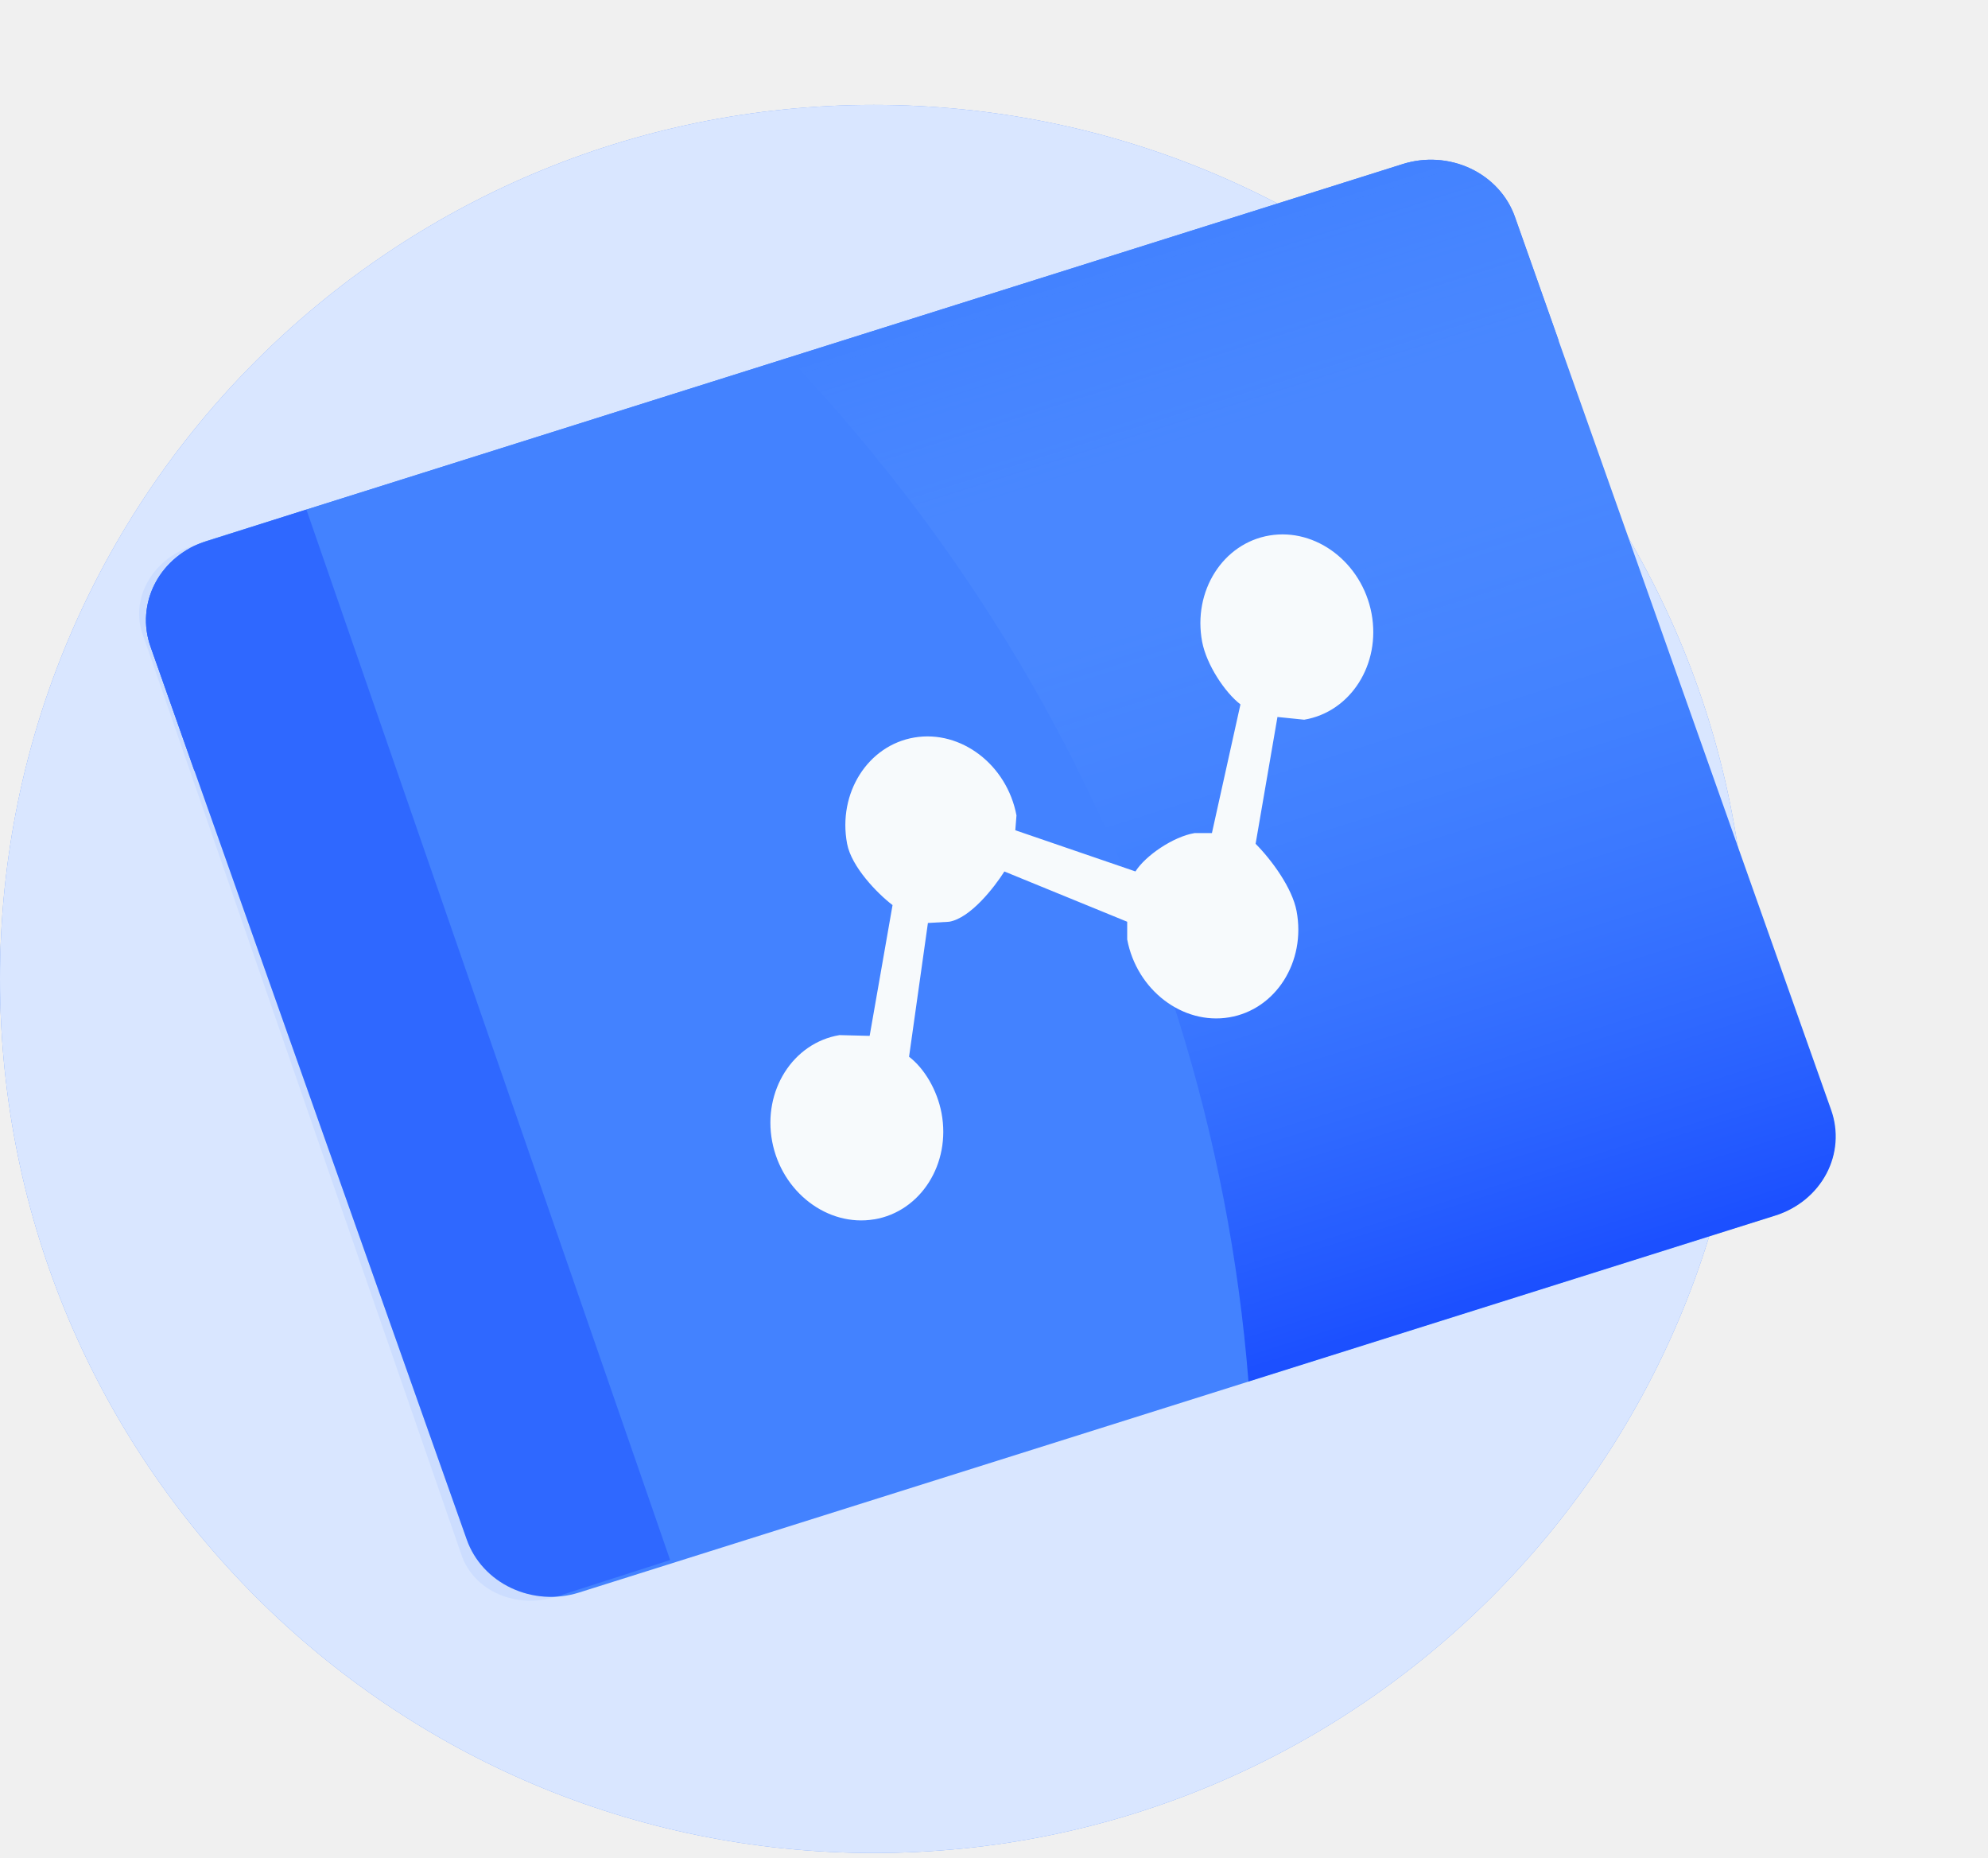
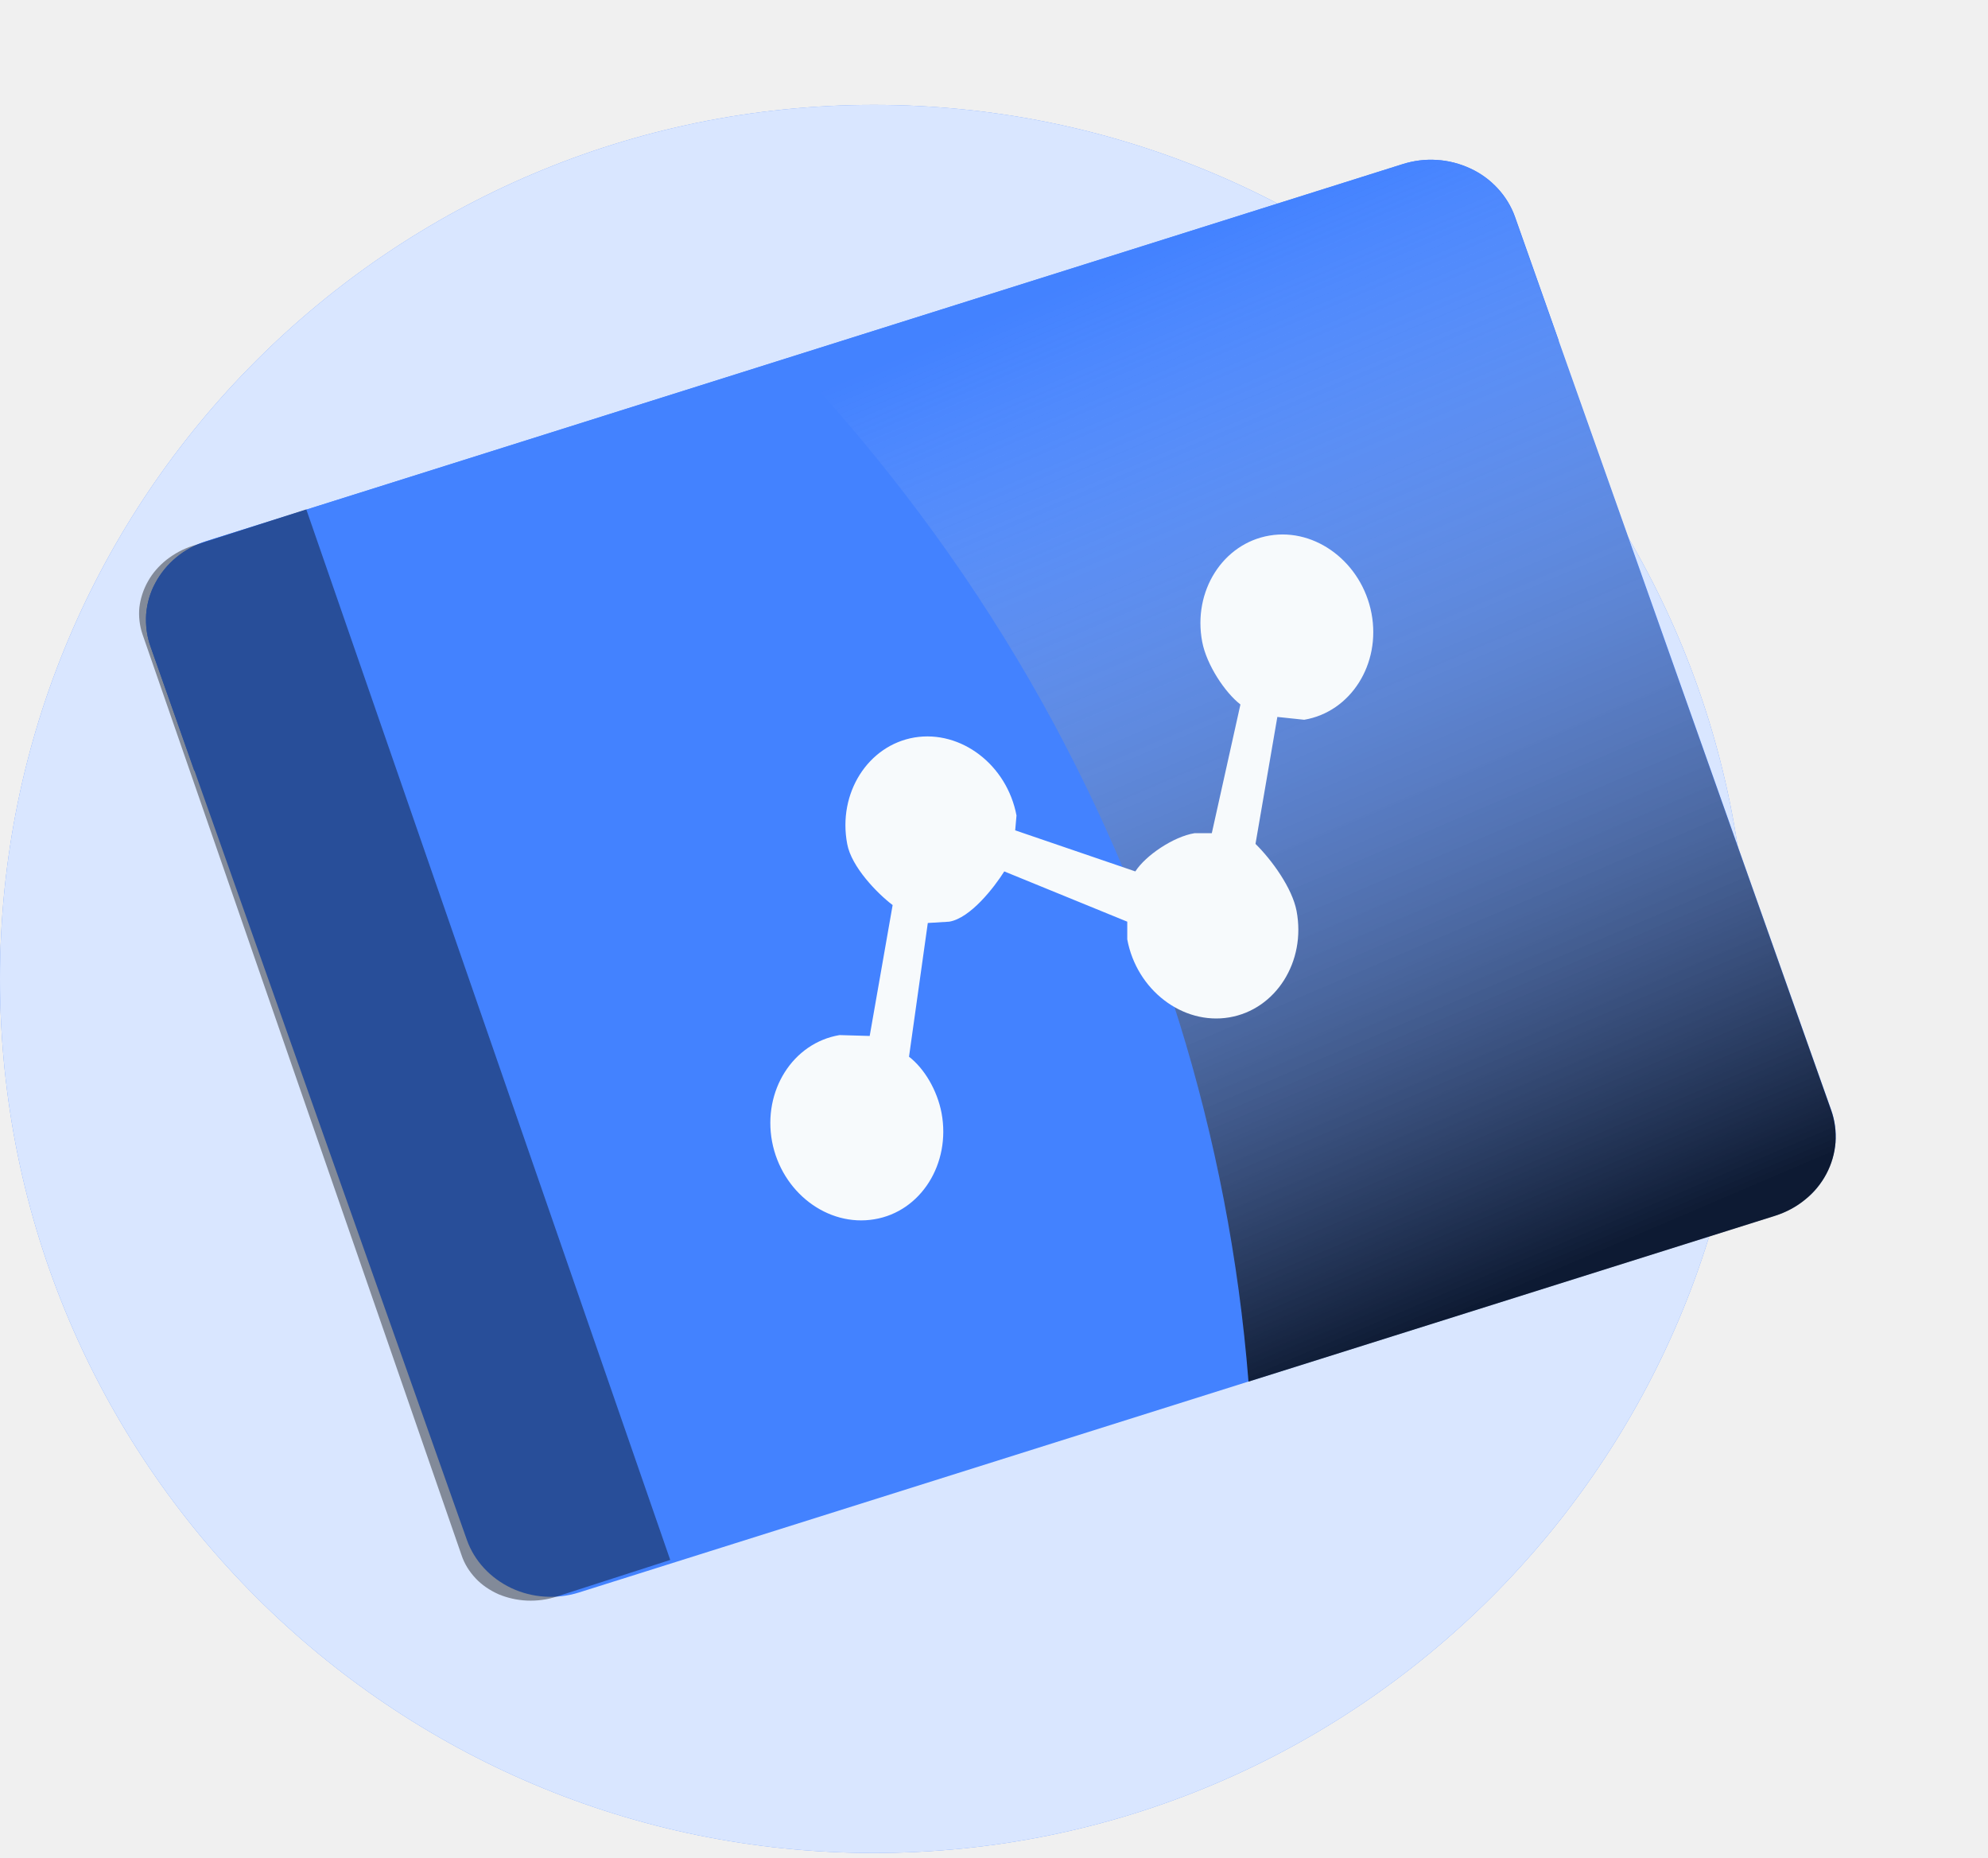
- <svg xmlns="http://www.w3.org/2000/svg" fill="none" viewBox="0 0 91 85">
-   <path d="m40 84.801c22.091 0 40-17.909 40-40s-17.909-40-40-40-40 17.909-40 40 17.909 40 40 40z" fill="#4382FF" />
-   <path d="m40 84.801c22.091 0 40-17.909 40-40s-17.909-40-40-40-40 17.909-40 40 17.909 40 40 40z" fill="#fff" opacity=".8" />
-   <path d="m64.214 7.507-54.757 17.253c-0.505 0.158-0.973 0.409-1.376 0.738-0.403 0.329-0.733 0.729-0.971 1.178-0.238 0.449-0.38 0.938-0.418 1.439-0.038 0.501 0.03 1.004 0.199 1.48l14.478 40.872c0.341 0.962 1.073 1.756 2.036 2.209 0.962 0.453 2.076 0.528 3.097 0.207l54.758-17.253c0.505-0.159 0.972-0.41 1.375-0.739 0.402-0.329 0.732-0.73 0.97-1.179 0.238-0.449 0.379-0.938 0.416-1.439 0.037-0.501-0.031-1.004-0.2-1.48l-14.493-40.893c-0.344-0.954-1.075-1.742-2.033-2.19-0.958-0.449-2.065-0.522-3.08-0.204zm-11.143 5.346c0.629-0.197 1.306-0.214 1.944-0.048 0.639 0.166 1.212 0.506 1.645 0.978 0.434 0.472 0.71 1.055 0.792 1.675s-0.032 1.249-0.328 1.807c-0.296 0.558-0.762 1.022-1.338 1.331-0.576 0.309-1.236 0.451-1.897 0.407-0.661-0.044-1.293-0.272-1.817-0.655-0.524-0.383-0.915-0.903-1.125-1.496-0.14-0.394-0.195-0.81-0.164-1.224 0.031-0.414 0.149-0.819 0.346-1.19s0.47-0.703 0.803-0.974 0.72-0.479 1.138-0.61zm-31.314 9.86c0.629-0.197 1.305-0.214 1.944-0.048 0.639 0.165 1.212 0.506 1.645 0.978s0.71 1.055 0.792 1.675-0.032 1.249-0.328 1.807c-0.296 0.559-0.762 1.022-1.338 1.331s-1.236 0.451-1.897 0.407c-0.661-0.044-1.293-0.272-1.817-0.655-0.524-0.383-0.915-0.903-1.125-1.496-0.14-0.394-0.195-0.81-0.164-1.224 0.031-0.414 0.149-0.819 0.346-1.19 0.197-0.371 0.47-0.703 0.803-0.974s0.72-0.479 1.138-0.61z" fill="#4382FF" />
-   <path d="m64.214 7.507-54.757 17.253c-0.506 0.158-0.973 0.409-1.376 0.738-0.403 0.329-0.733 0.729-0.971 1.178-0.238 0.449-0.38 0.938-0.418 1.439-0.038 0.501 0.03 1.004 0.199 1.48l2.003 5.674 62.457-19.675-2.005-5.678c-0.169-0.476-0.436-0.916-0.785-1.295s-0.775-0.689-1.251-0.913c-0.477-0.224-0.996-0.357-1.527-0.391-0.531-0.035-1.065 0.03-1.569 0.19z" fill="#4382FF" />
-   <path d="m64.214 7.507-28.128 8.857c4.297 4.534 8.023 9.521 11.104 14.862 5.676 9.888 9.071 20.795 9.96 32.007l24.106-7.589c0.505-0.159 0.972-0.41 1.375-0.739 0.402-0.329 0.732-0.73 0.97-1.179s0.379-0.938 0.416-1.439c0.037-0.501-0.031-1.004-0.2-1.48l-14.493-40.893c-0.342-0.956-1.071-1.746-2.029-2.197-0.958-0.451-2.066-0.526-3.082-0.21z" fill="url(#a)" style="mix-blend-mode:soft-light" />
-   <g opacity=".4" style="mix-blend-mode:soft-light">
-     <path d="m6.524 29.016 14.604 42.16c0.134 0.389 0.353 0.747 0.644 1.053s0.649 0.554 1.052 0.729c0.404 0.176 0.846 0.276 1.3 0.295 0.455 0.019 0.914-0.044 1.35-0.185l5.202-1.673-16.654-48.088-5.205 1.675c-0.436 0.141-0.842 0.357-1.194 0.636-0.352 0.279-0.642 0.616-0.855 0.991-0.213 0.375-0.344 0.78-0.386 1.194-0.042 0.413 6e-3 0.826 0.141 1.215z" fill="#000" />
-   </g>
-   <path d="m40.016 55.804c2.132-0.357 3.519-2.546 3.082-4.865-0.199-1.054-0.785-2.043-1.486-2.578l0.863-6.121 0.972-0.057c0.969-0.162 2.066-1.57 2.528-2.3l5.622 2.3v0.809c0.437 2.318 2.539 3.923 4.671 3.566 2.132-0.357 3.519-2.546 3.082-4.865-0.199-1.054-1.135-2.331-1.875-3.077l1-5.804 1.224 0.125c2.132-0.357 3.519-2.546 3.082-4.865-0.437-2.318-2.539-3.923-4.671-3.566s-3.519 2.546-3.082 4.865c0.199 1.054 1.052 2.33 1.753 2.865l-1.306 5.89h-0.796c-0.969 0.162-2.242 1.026-2.704 1.755l-5.5-1.885 0.054-0.679c-0.437-2.318-2.539-3.923-4.671-3.566-2.132 0.357-3.519 2.546-3.082 4.864 0.199 1.054 1.379 2.271 2.08 2.806l-1.048 5.985-1.381-0.035c-2.132 0.357-3.519 2.546-3.082 4.865 0.437 2.318 2.539 3.923 4.671 3.566z" fill="#F7FAFC" />
+ <svg xmlns="http://www.w3.org/2000/svg" viewBox="0 0 91 85">
  <defs>
-     <linearGradient id="a" x1="69.123" x2="53.798" y1="59.463" y2="10.785" gradientUnits="userSpaceOnUse">
-       <stop stop-opacity=".8" offset="0" />
-       <stop stop-color="#fff" stop-opacity="0" offset="1" />
+     <linearGradient id="a" x1="69%" x2="37%" y1="93%" y2="6%">
+       <stop offset="0" stop-color="black" stop-opacity="0.8" />
+       <stop offset="1" stop-color="white" stop-opacity="0" />
    </linearGradient>
  </defs>
+   <g class="layer">
+     <path d="m40,84.8c22.09,0 40,-17.91 40,-40s-17.91,-40 -40,-40s-40,17.91 -40,40s17.91,40 40,40z" fill="#4382FF" id="svg_1" />
+     <path d="m40,84.8c22.09,0 40,-17.91 40,-40s-17.91,-40 -40,-40s-40,17.91 -40,40s17.91,40 40,40z" fill="#fff" id="svg_2" opacity="0.8" />
+     <path d="m64.21,7.51l-54.75,17.25c-0.51,0.16 -0.98,0.41 -1.38,0.74c-0.4,0.33 -0.73,0.73 -0.97,1.18c-0.24,0.44 -0.38,0.93 -0.42,1.43c-0.03,0.51 0.03,1.01 0.2,1.48l14.48,40.88c0.34,0.96 1.07,1.75 2.04,2.21c0.96,0.45 2.07,0.52 3.09,0.2l54.76,-17.25c0.5,-0.16 0.97,-0.41 1.37,-0.74c0.41,-0.33 0.74,-0.73 0.97,-1.18c0.24,-0.45 0.38,-0.94 0.42,-1.44c0.04,-0.5 -0.03,-1 -0.2,-1.48l-14.49,-40.89c-0.35,-0.95 -1.08,-1.74 -2.04,-2.19c-0.95,-0.45 -2.06,-0.52 -3.08,-0.2zm-11.14,5.34c0.63,-0.19 1.31,-0.21 1.95,-0.05c0.63,0.17 1.21,0.51 1.64,0.98c0.43,0.47 0.71,1.06 0.79,1.68s-0.03,1.25 -0.33,1.8c-0.29,0.56 -0.76,1.03 -1.33,1.34c-0.58,0.3 -1.24,0.45 -1.9,0.4c-0.66,-0.04 -1.29,-0.27 -1.82,-0.65c-0.52,-0.39 -0.91,-0.91 -1.12,-1.5c-0.14,-0.39 -0.2,-0.81 -0.17,-1.22c0.04,-0.42 0.15,-0.82 0.35,-1.19s0.47,-0.7 0.8,-0.98s0.72,-0.48 1.14,-0.61zm-31.31,9.86c0.63,-0.19 1.3,-0.21 1.94,-0.05c0.64,0.17 1.21,0.51 1.65,0.98s0.71,1.06 0.79,1.68s-0.03,1.25 -0.33,1.8c-0.3,0.56 -0.76,1.03 -1.34,1.34s-1.23,0.45 -1.89,0.4c-0.66,-0.04 -1.3,-0.27 -1.82,-0.65c-0.52,-0.39 -0.92,-0.91 -1.13,-1.5c-0.13,-0.39 -0.19,-0.81 -0.16,-1.22c0.03,-0.42 0.15,-0.82 0.35,-1.19c0.19,-0.37 0.47,-0.71 0.8,-0.98s0.72,-0.48 1.14,-0.61z" fill="#4382FF" id="svg_3" />
+     <path d="m64.21,7.51l-54.75,17.25c-0.51,0.16 -0.98,0.41 -1.38,0.74c-0.4,0.33 -0.73,0.73 -0.97,1.18c-0.24,0.44 -0.38,0.93 -0.42,1.43c-0.03,0.51 0.03,1.01 0.2,1.48l2,5.68l62.46,-19.68l-2,-5.67c-0.17,-0.48 -0.44,-0.92 -0.79,-1.3s-0.77,-0.69 -1.25,-0.91c-0.48,-0.22 -1,-0.36 -1.53,-0.39c-0.53,-0.04 -1.06,0.03 -1.57,0.19z" fill="#4382FF" id="svg_4" />
+     <path d="m64.21,7.51l-28.12,8.85c4.29,4.54 8.02,9.53 11.1,14.87c5.68,9.88 9.07,20.79 9.96,32l24.11,-7.59c0.5,-0.16 0.97,-0.41 1.37,-0.74c0.4,-0.32 0.73,-0.72 0.97,-1.17s0.38,-0.94 0.42,-1.44c0.03,-0.5 -0.03,-1.01 -0.2,-1.48l-14.5,-40.9c-0.34,-0.95 -1.07,-1.74 -2.03,-2.19c-0.95,-0.45 -2.06,-0.53 -3.08,-0.21z" fill="url(#a)" id="svg_5" />
+     <g id="svg_6" opacity="0.4">
+       <path d="m6.52,29.02l14.61,42.16c0.13,0.39 0.35,0.74 0.64,1.05s0.65,0.55 1.05,0.73c0.41,0.17 0.85,0.27 1.3,0.29c0.46,0.02 0.92,-0.04 1.35,-0.18l5.21,-1.68l-16.66,-48.08l-5.2,1.67c-0.44,0.14 -0.84,0.36 -1.2,0.64c-0.35,0.28 -0.64,0.61 -0.85,0.99c-0.21,0.37 -0.34,0.78 -0.39,1.19c-0.04,0.41 0.01,0.83 0.14,1.22z" fill="#000" id="svg_7" />
+     </g>
+     <path d="m40.02,55.8c2.13,-0.35 3.51,-2.54 3.08,-4.86c-0.2,-1.05 -0.79,-2.04 -1.49,-2.58l0.86,-6.12l0.98,-0.06c0.97,-0.16 2.06,-1.57 2.52,-2.3l5.63,2.3l0,0.81c0.43,2.32 2.54,3.93 4.67,3.57c2.13,-0.36 3.52,-2.55 3.08,-4.87c-0.2,-1.05 -1.13,-2.33 -1.88,-3.07l1,-5.81l1.23,0.13c2.13,-0.36 3.52,-2.55 3.08,-4.87c-0.44,-2.31 -2.54,-3.92 -4.67,-3.56s-3.52,2.54 -3.08,4.86c0.2,1.06 1.05,2.33 1.75,2.87l-1.31,5.89l-0.79,0c-0.97,0.16 -2.24,1.02 -2.71,1.75l-5.5,-1.88l0.06,-0.68c-0.44,-2.32 -2.54,-3.92 -4.67,-3.57c-2.13,0.36 -3.52,2.55 -3.08,4.87c0.19,1.05 1.38,2.27 2.08,2.8l-1.05,5.99l-1.38,-0.04c-2.14,0.36 -3.52,2.55 -3.09,4.87c0.44,2.32 2.54,3.92 4.68,3.56z" fill="#F7FAFC" id="svg_8" />
+   </g>
</svg>
